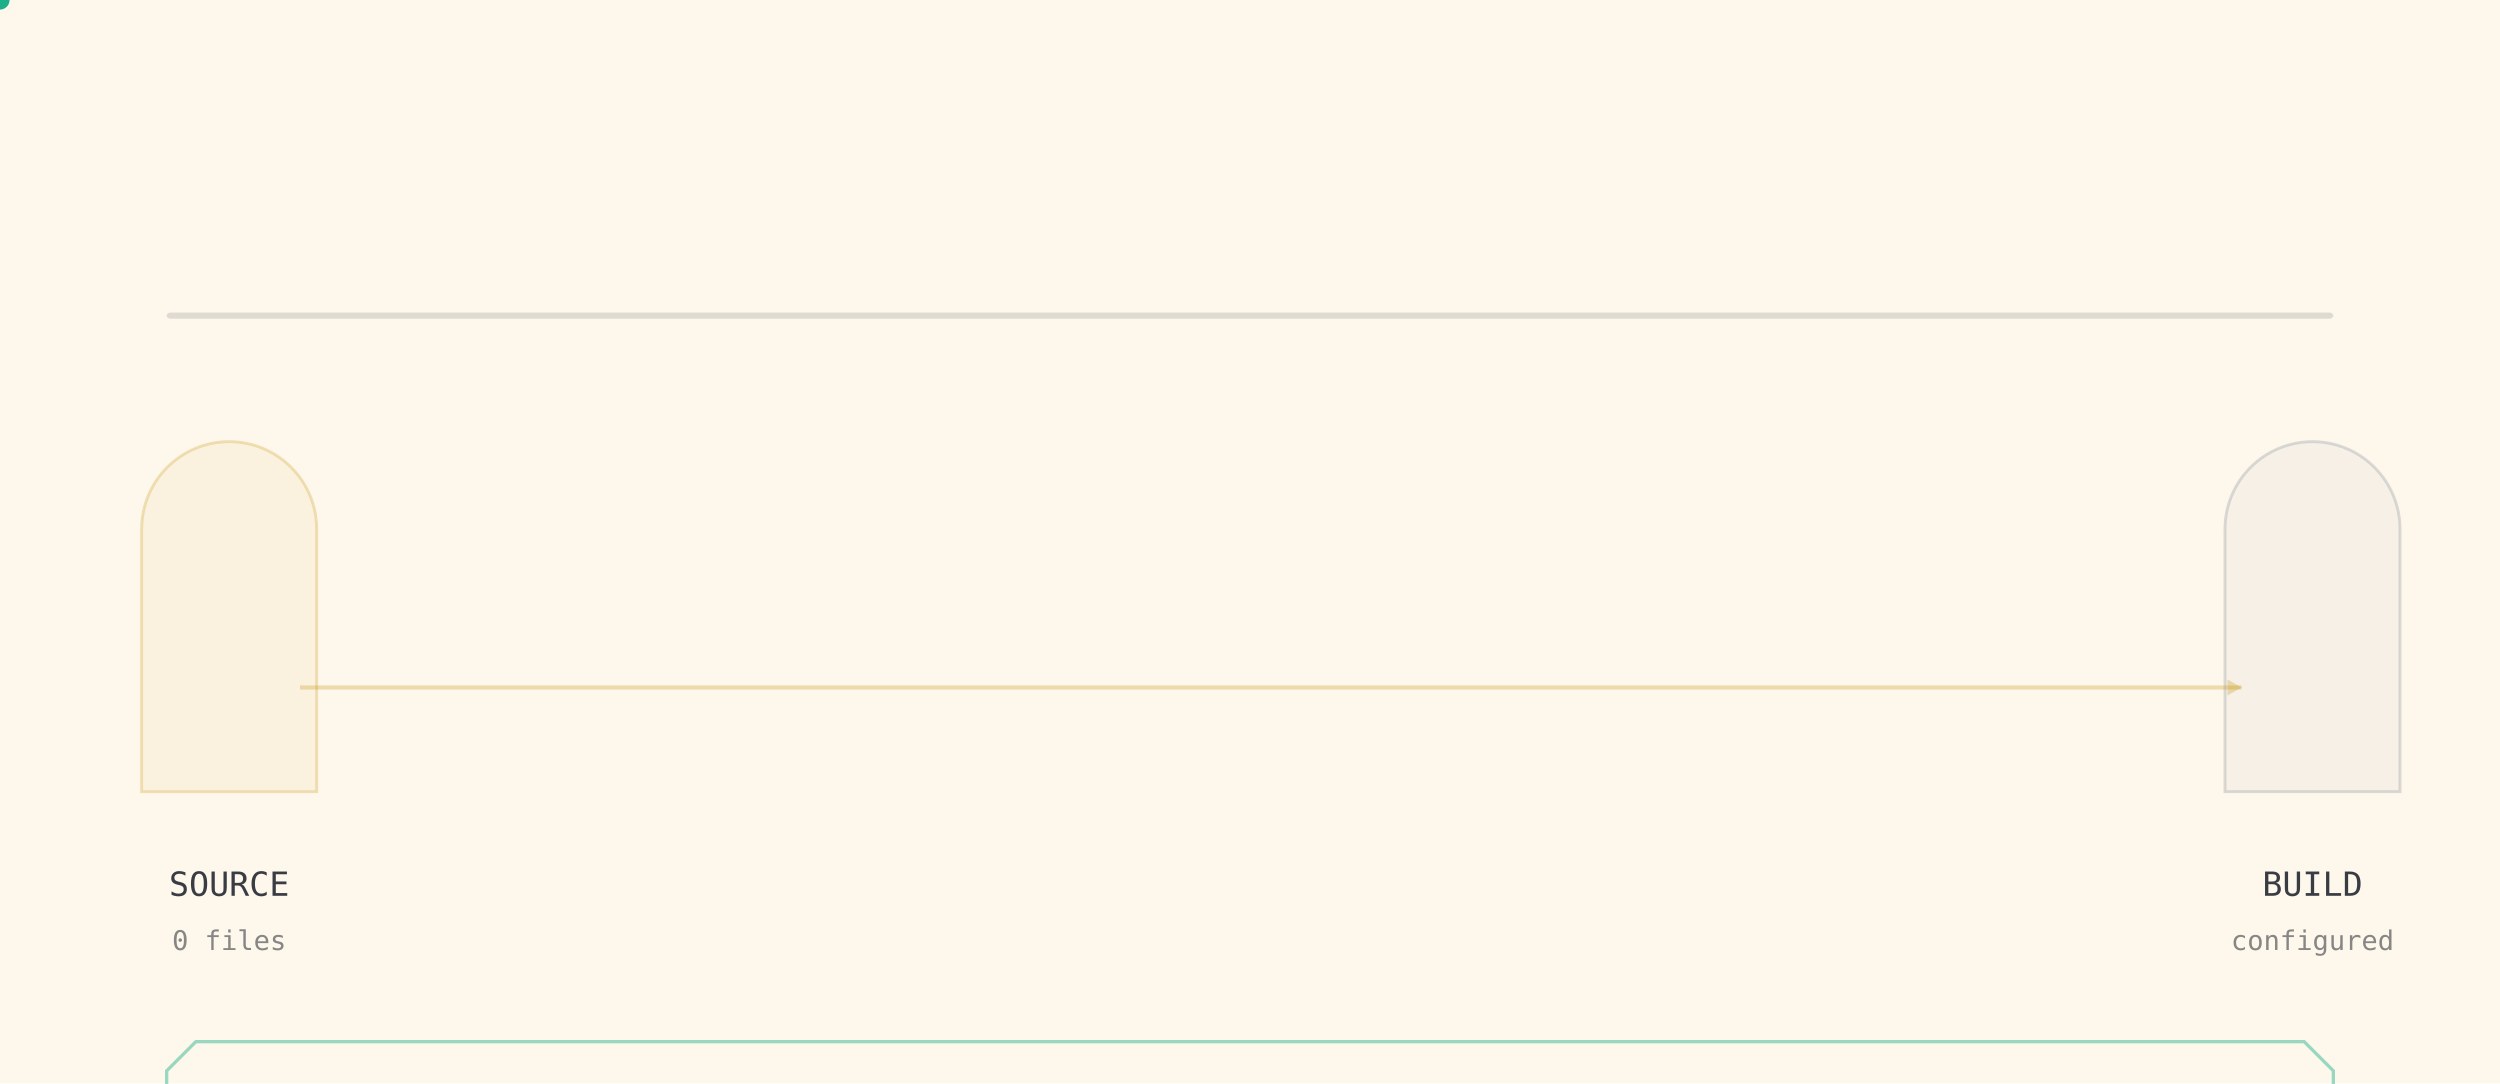
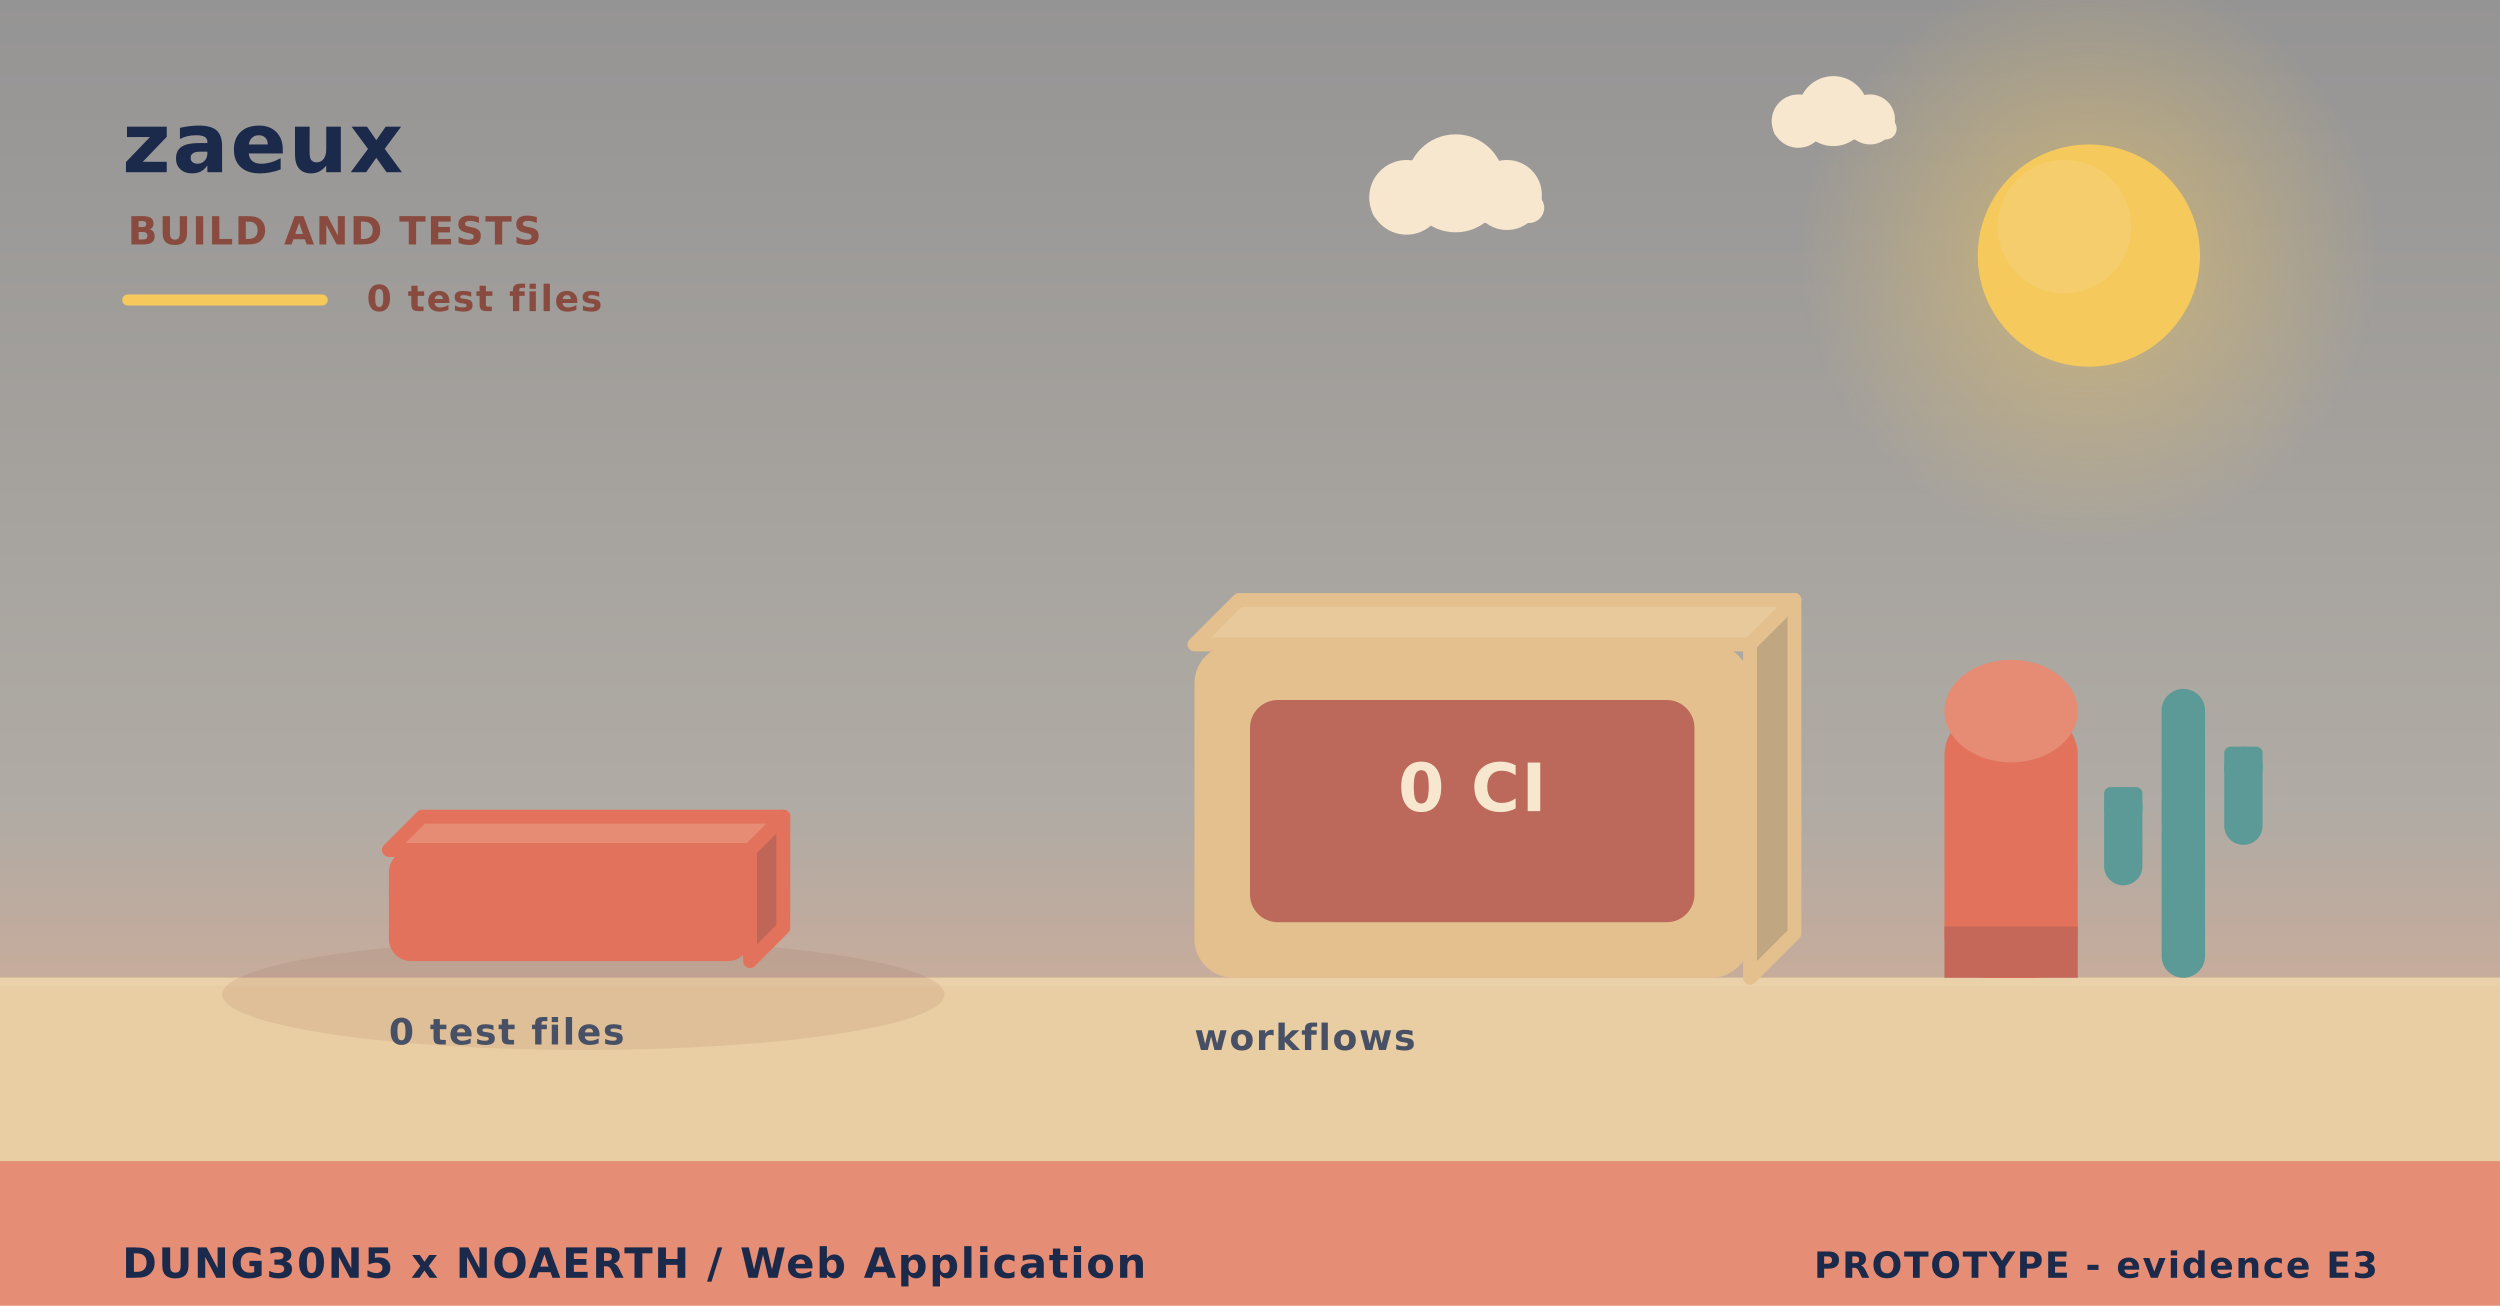
- <svg xmlns="http://www.w3.org/2000/svg" viewBox="0 0 1200 520" width="1200" height="520" role="img" aria-label="zaeux build evidence">
-   <rect width="1200" height="520" fill="#fef8ec" />
-   <defs>
-     <linearGradient id="gb" x1="0" y1="0" x2="1" y2="1">
-       <stop offset="0%" stop-color="#c78f02" />
-       <stop offset="100%" stop-color="#6e7788" />
-     </linearGradient>
-   </defs>
-   <rect x="80.00" y="150.00" width="1040.00" height="3.00" rx="2.00" fill="rgba(37,40,49,0.140)" opacity="1.00" />
-   <path d="M68.00,380.00 L68.00,254.00 A42.00,42.00 0 0 1 152.00,254.00 L152.00,380.00 Z" fill="rgba(199,143,2,0.100)" opacity="0.55" stroke="rgba(199,143,2,0.450)" stroke-width="1.4" />
-   <polygon points="-192.26,189.00 -136.83,221.00 -136.83,157.00 -192.26,125.00" fill="#036148" opacity="0.95" />
-   <polygon points="-247.68,221.00 -192.26,253.00 -192.26,189.00 -247.68,157.00" fill="#565d6a" opacity="0.95" />
-   <polygon points="-192.26,125.00 -136.83,157.00 -192.26,189.00 -247.68,157.00" fill="#c78f02" opacity="0.95" />
-   <text x="110" y="430" font-family="ui-monospace,Menlo,monospace" font-size="16" fill="rgba(37,40,49,0.900)" text-anchor="middle">SOURCE</text>
-   <text x="110" y="456" font-family="ui-monospace,Menlo,monospace" font-size="13" fill="rgba(37,40,49,0.550)" text-anchor="middle">0 files</text>
-   <path d="M1068.00,380.00 L1068.00,254.00 A42.00,42.00 0 0 1 1152.00,254.00 L1152.00,380.00 Z" fill="rgba(110,119,136,0.100)" opacity="0.55" stroke="rgba(110,119,136,0.450)" stroke-width="1.4" />
-   <polygon points="673.77,689.00 729.19,721.00 729.19,657.00 673.77,625.00" fill="#036148" opacity="0.95" />
-   <polygon points="618.34,721.00 673.77,753.00 673.77,689.00 618.34,657.00" fill="#565d6a" opacity="0.95" />
-   <polygon points="673.77,625.00 729.19,657.00 673.77,689.00 618.34,657.00" fill="#6e7788" opacity="0.95" />
-   <text x="1110" y="430" font-family="ui-monospace,Menlo,monospace" font-size="16" fill="rgba(37,40,49,0.900)" text-anchor="middle">BUILD</text>
-   <text x="1110" y="456" font-family="ui-monospace,Menlo,monospace" font-size="13" fill="rgba(37,40,49,0.550)" text-anchor="middle">configured</text>
-   <line x1="144.00" y1="330.00" x2="1076.00" y2="330.00" stroke="rgba(199,143,2,0.500)" stroke-width="2.00" opacity="0.55" />
-   <polygon points="1076.00,330.00 1069.20,326.20 1069.20,333.80" fill="rgba(199,143,2,0.500)" opacity="0.55" />
-   <g opacity="0.9">
-     <circle cx="0.00" cy="0.00" r="4.60" fill="#05a77d" opacity="1.00" />
-     <animateTransform attributeName="transform" type="translate" values="144.00,330.00 1076.00,330.00" dur="5.267s" begin="0.0s" repeatCount="indefinite" />
-     <animateTransform attributeName="transform" type="translate" values="1076.00,330.00 144.00,330.00" dur="5.267s" begin="2.633s" repeatCount="indefinite" />
+ <svg xmlns="http://www.w3.org/2000/svg" width="900" height="470" viewBox="0 0 900 470" role="img" aria-label="zaeux - how it is verified">
+   <linearGradient id="skyb" x1="0" y1="0" x2="0" y2="1">
+     <stop offset="0" stop-color="#959494" />
+     <stop offset="0.62" stop-color="#b0aba4" />
+     <stop offset="1" stop-color="#f3ad8a" />
+   </linearGradient>
+   <rect width="900" height="470" fill="url(#skyb)" />
+   <radialGradient id="sunb">
+     <stop offset="0.35" stop-color="#f5c95c" stop-opacity="0.34" />
+     <stop offset="1" stop-color="#f5c95c" stop-opacity="0" />
+   </radialGradient>
+   <circle cx="752" cy="92" r="104" fill="url(#sunb)" />
+   <circle cx="752" cy="92" r="40" fill="#f5c95c" />
+   <circle cx="743.2" cy="81.6" r="24" fill="#f5d27e" opacity="0.5" />
+   <g>
+     <circle cx="524" cy="66" r="17.64" fill="#f6e7ce" />
+     <circle cx="506.36" cy="71.04" r="13.44" fill="#f6e7ce" />
+     <circle cx="542.48" cy="70.2" r="12.6" fill="#f6e7ce" />
+     <rect x="493.76" y="69.36" width="62.16" height="10.92" rx="5.46" fill="#f6e7ce" />
+     <animateTransform attributeName="transform" type="translate" values="0 0;24 0;0 0" dur="36s" begin="0s" repeatCount="indefinite" />
  </g>
-   <path d="M94.00,500.00 H1106.00 L1120.00,514.00 V546.00 L1106.00,560.00 H94.00 L80.00,546.00 V514.00 Z" fill="none" stroke="rgba(5,167,125,0.500)" stroke-width="1.60" opacity="0.80" />
-   <text x="600" y="536" font-family="ui-monospace,Menlo,monospace" font-size="16" fill="rgba(5,167,125,0.950)" text-anchor="middle">no test suite present in this repository — shown as measured, not implied</text>
+   <g>
+     <circle cx="660" cy="40" r="12.6" fill="#f6e7ce" />
+     <circle cx="647.4" cy="43.6" r="9.6" fill="#f6e7ce" />
+     <circle cx="673.2" cy="43" r="9" fill="#f6e7ce" />
+     <rect x="638.4" y="42.4" width="44.4" height="7.8" rx="3.9" fill="#f6e7ce" />
+     <animateTransform attributeName="transform" type="translate" values="0 0;-18 0;0 0" dur="46s" begin="3s" repeatCount="indefinite" />
+   </g>
+   <rect x="0" y="352" width="900" height="118" fill="#e9cda3" />
+   <rect x="0" y="352" width="900" height="3" fill="#ebd1a9" />
+   <text x="44" y="62" font-family="Verdana,DejaVu Sans,sans-serif" font-size="30" font-weight="700" letter-spacing="0.6" fill="#1b2a4a" text-anchor="start">zaeux</text>
+   <text x="46" y="88" font-family="Verdana,DejaVu Sans,sans-serif" font-size="14" font-weight="700" letter-spacing="0.6" fill="#894b3f" text-anchor="start">BUILD AND TESTS</text>
+   <rect x="44" y="106" width="74" height="4" rx="2" fill="#f5c95c" />
+   <text x="132" y="112" font-family="Verdana,DejaVu Sans,sans-serif" font-size="13" font-weight="700" letter-spacing="0.6" fill="#894b3f" text-anchor="start">0 test files</text>
+   <ellipse cx="210" cy="358" rx="130" ry="20" fill="rgba(138,90,68,0.11)" />
+   <g>
+     <path d="M140,306 L270,306 L282,294 L152,294 Z" fill="#e68c74" stroke="#e2725b" stroke-width="5" stroke-linejoin="round" />
+     <path d="M270,306 L282,294 L282,334 L270,346 Z" fill="#c06658" stroke="#e2725b" stroke-width="5" stroke-linejoin="round" />
+     <rect x="140" y="306" width="130" height="40" rx="8" fill="#e2725b" />
+     <animateTransform attributeName="transform" type="translate" values="0 10;0 0" dur="0.8s" begin="0.5s" fill="freeze" />
+   </g>
+   <text x="140" y="376" font-family="Verdana,DejaVu Sans,sans-serif" font-size="13" font-weight="700" letter-spacing="0.6" fill="#475064" text-anchor="start">0 test files</text>
+   <path d="M430,232 L630,232 L646,216 L446,216 Z" fill="#e7c99b" stroke="#e3c08d" stroke-width="5" stroke-linejoin="round" />
+   <path d="M630,232 L646,216 L646,336 L630,352 Z" fill="#c1a682" stroke="#e3c08d" stroke-width="5" stroke-linejoin="round" />
+   <rect x="430" y="232" width="200" height="120" rx="14" fill="#e3c08d" />
+   <rect x="450" y="252" width="160" height="80" rx="10" fill="#ba6458" opacity="0.94" />
+   <text x="530" y="292" font-family="Verdana,DejaVu Sans,sans-serif" font-size="24" font-weight="700" letter-spacing="0.6" fill="#f6e7ce" text-anchor="middle">0 CI</text>
+   <text x="430" y="378" font-family="Verdana,DejaVu Sans,sans-serif" font-size="13" font-weight="700" letter-spacing="0.6" fill="#475064" text-anchor="start">workflows</text>
+   <rect x="700" y="256" width="48" height="96" rx="16" fill="#e2725b" />
+   <ellipse cx="724" cy="256" rx="24" ry="18.46" fill="#e68c74" />
+   <rect x="700" y="333.54" width="48" height="18.46" fill="#c66859" />
+   <rect x="778.18" y="248" width="15.64" height="104" rx="7.82" fill="#5b9a97" />
+   <rect x="757.48" y="283.36" width="13.8" height="35.36" rx="6.9" fill="#5b9a97" />
+   <rect x="757.48" y="283.36" width="13.8" height="10.4" rx="2.3" fill="#5b9a97" />
+   <rect x="800.72" y="268.8" width="13.8" height="35.36" rx="6.9" fill="#5b9a97" />
+   <rect x="800.72" y="268.8" width="13.8" height="10.4" rx="2.3" fill="#5b9a97" />
+   <rect x="0" y="418" width="900" height="52" rx="0" fill="#e68972" opacity="0.94" />
+   <text x="44" y="460" font-family="Verdana,DejaVu Sans,sans-serif" font-size="15" font-weight="700" letter-spacing="0.6" fill="#1b2a4a" text-anchor="start">DUNG30N5 x NOAERTH  /  Web Application</text>
+   <text x="856" y="460" font-family="Verdana,DejaVu Sans,sans-serif" font-size="13" font-weight="700" letter-spacing="0.6" fill="#1b2a4a" text-anchor="end">PROTOTYPE  -  evidence E3</text>
</svg>
